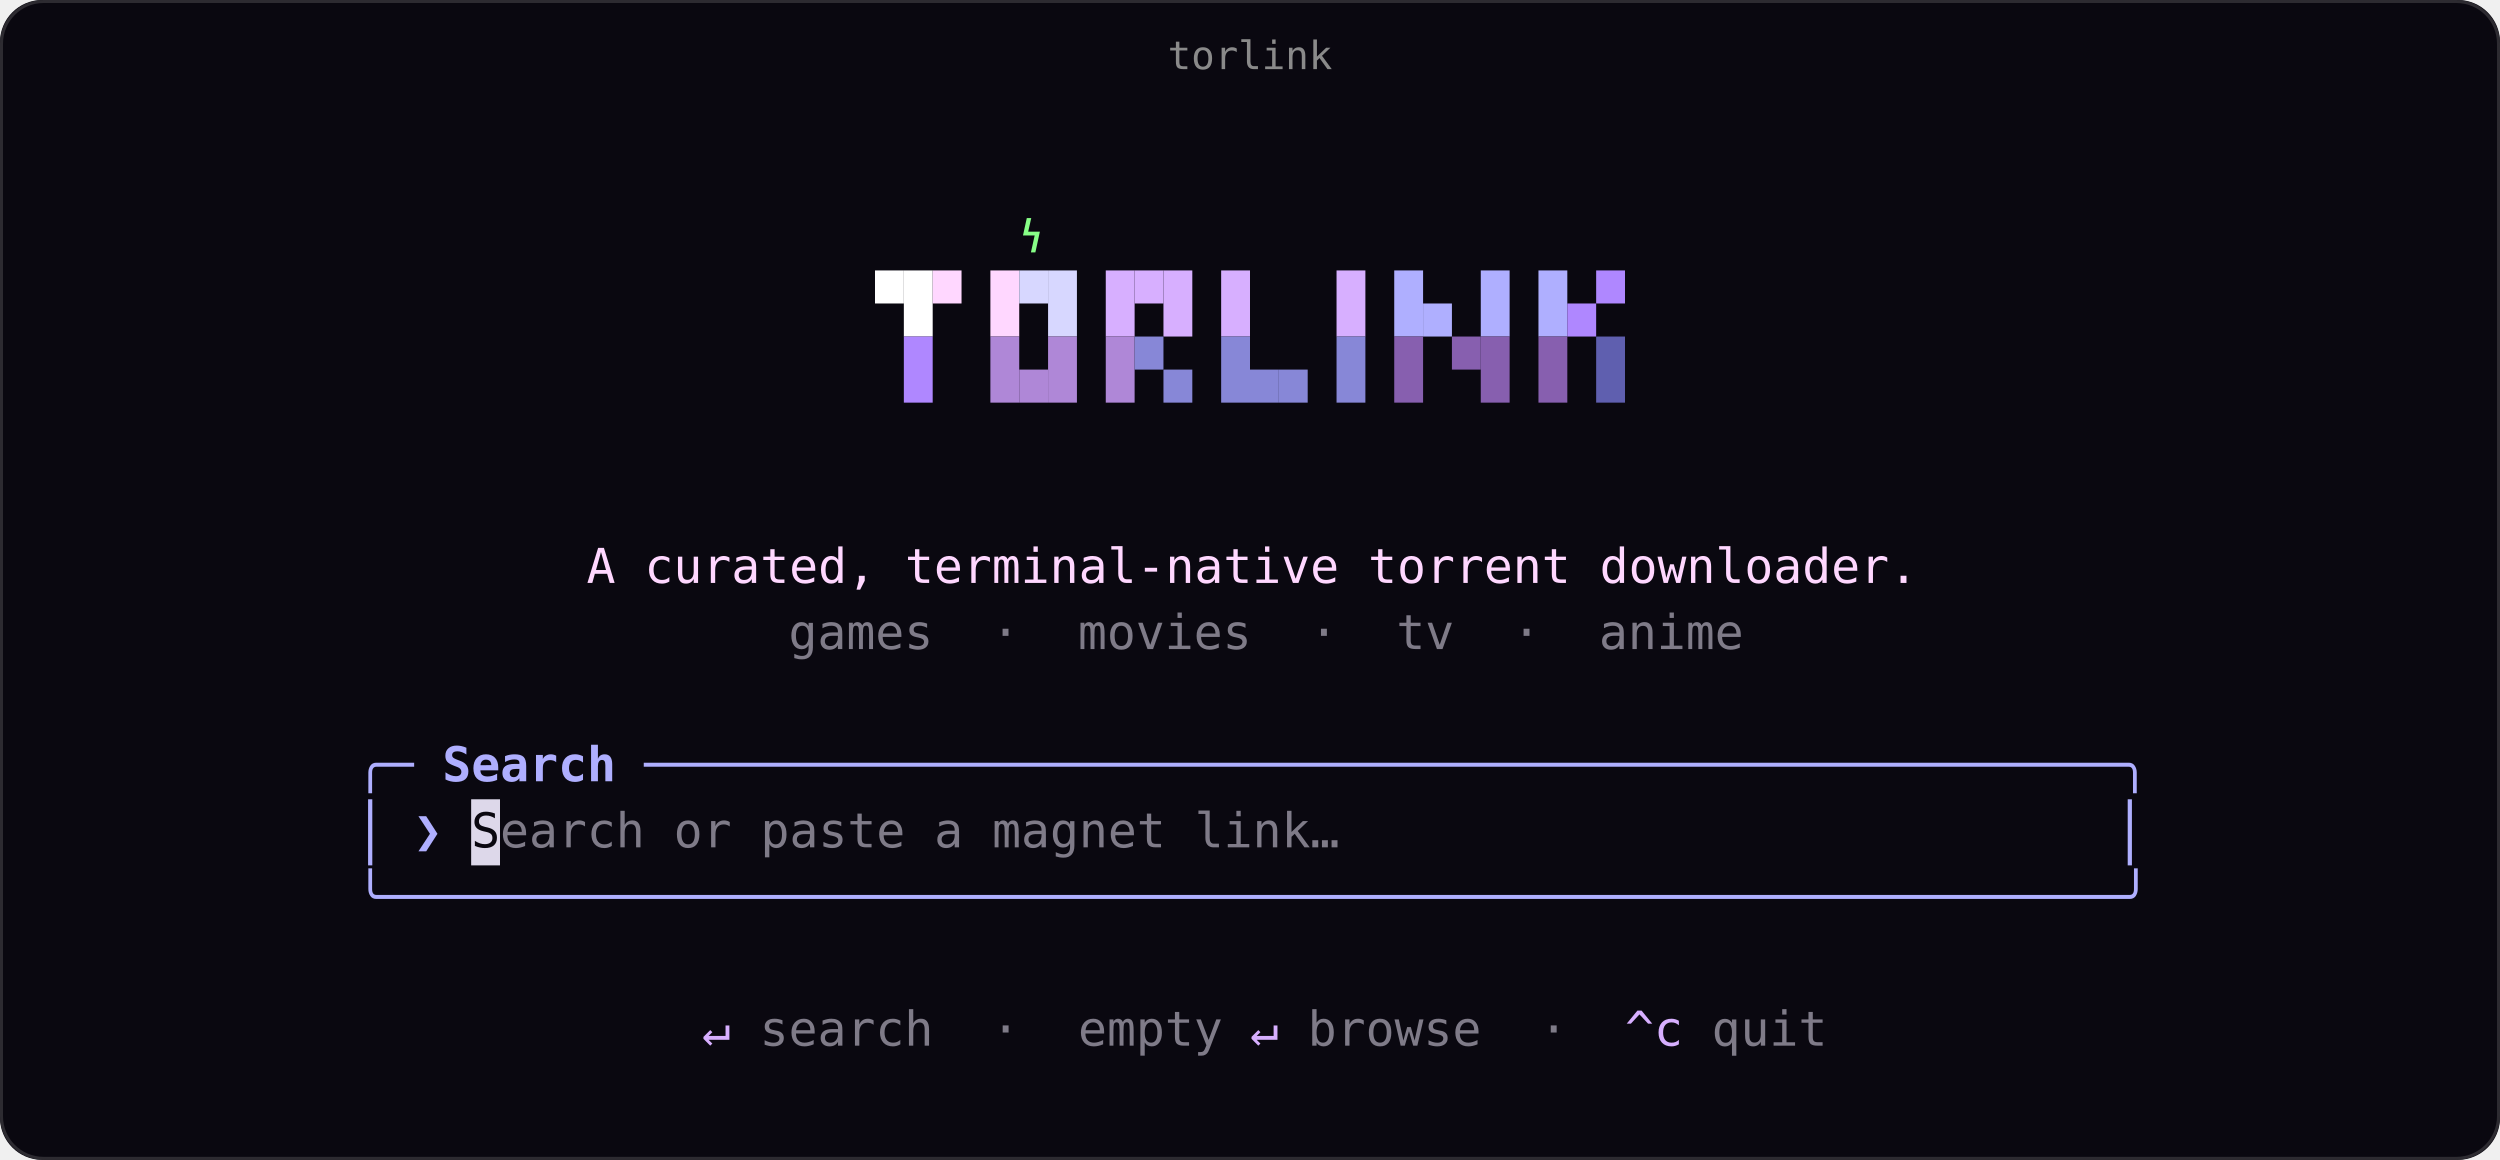
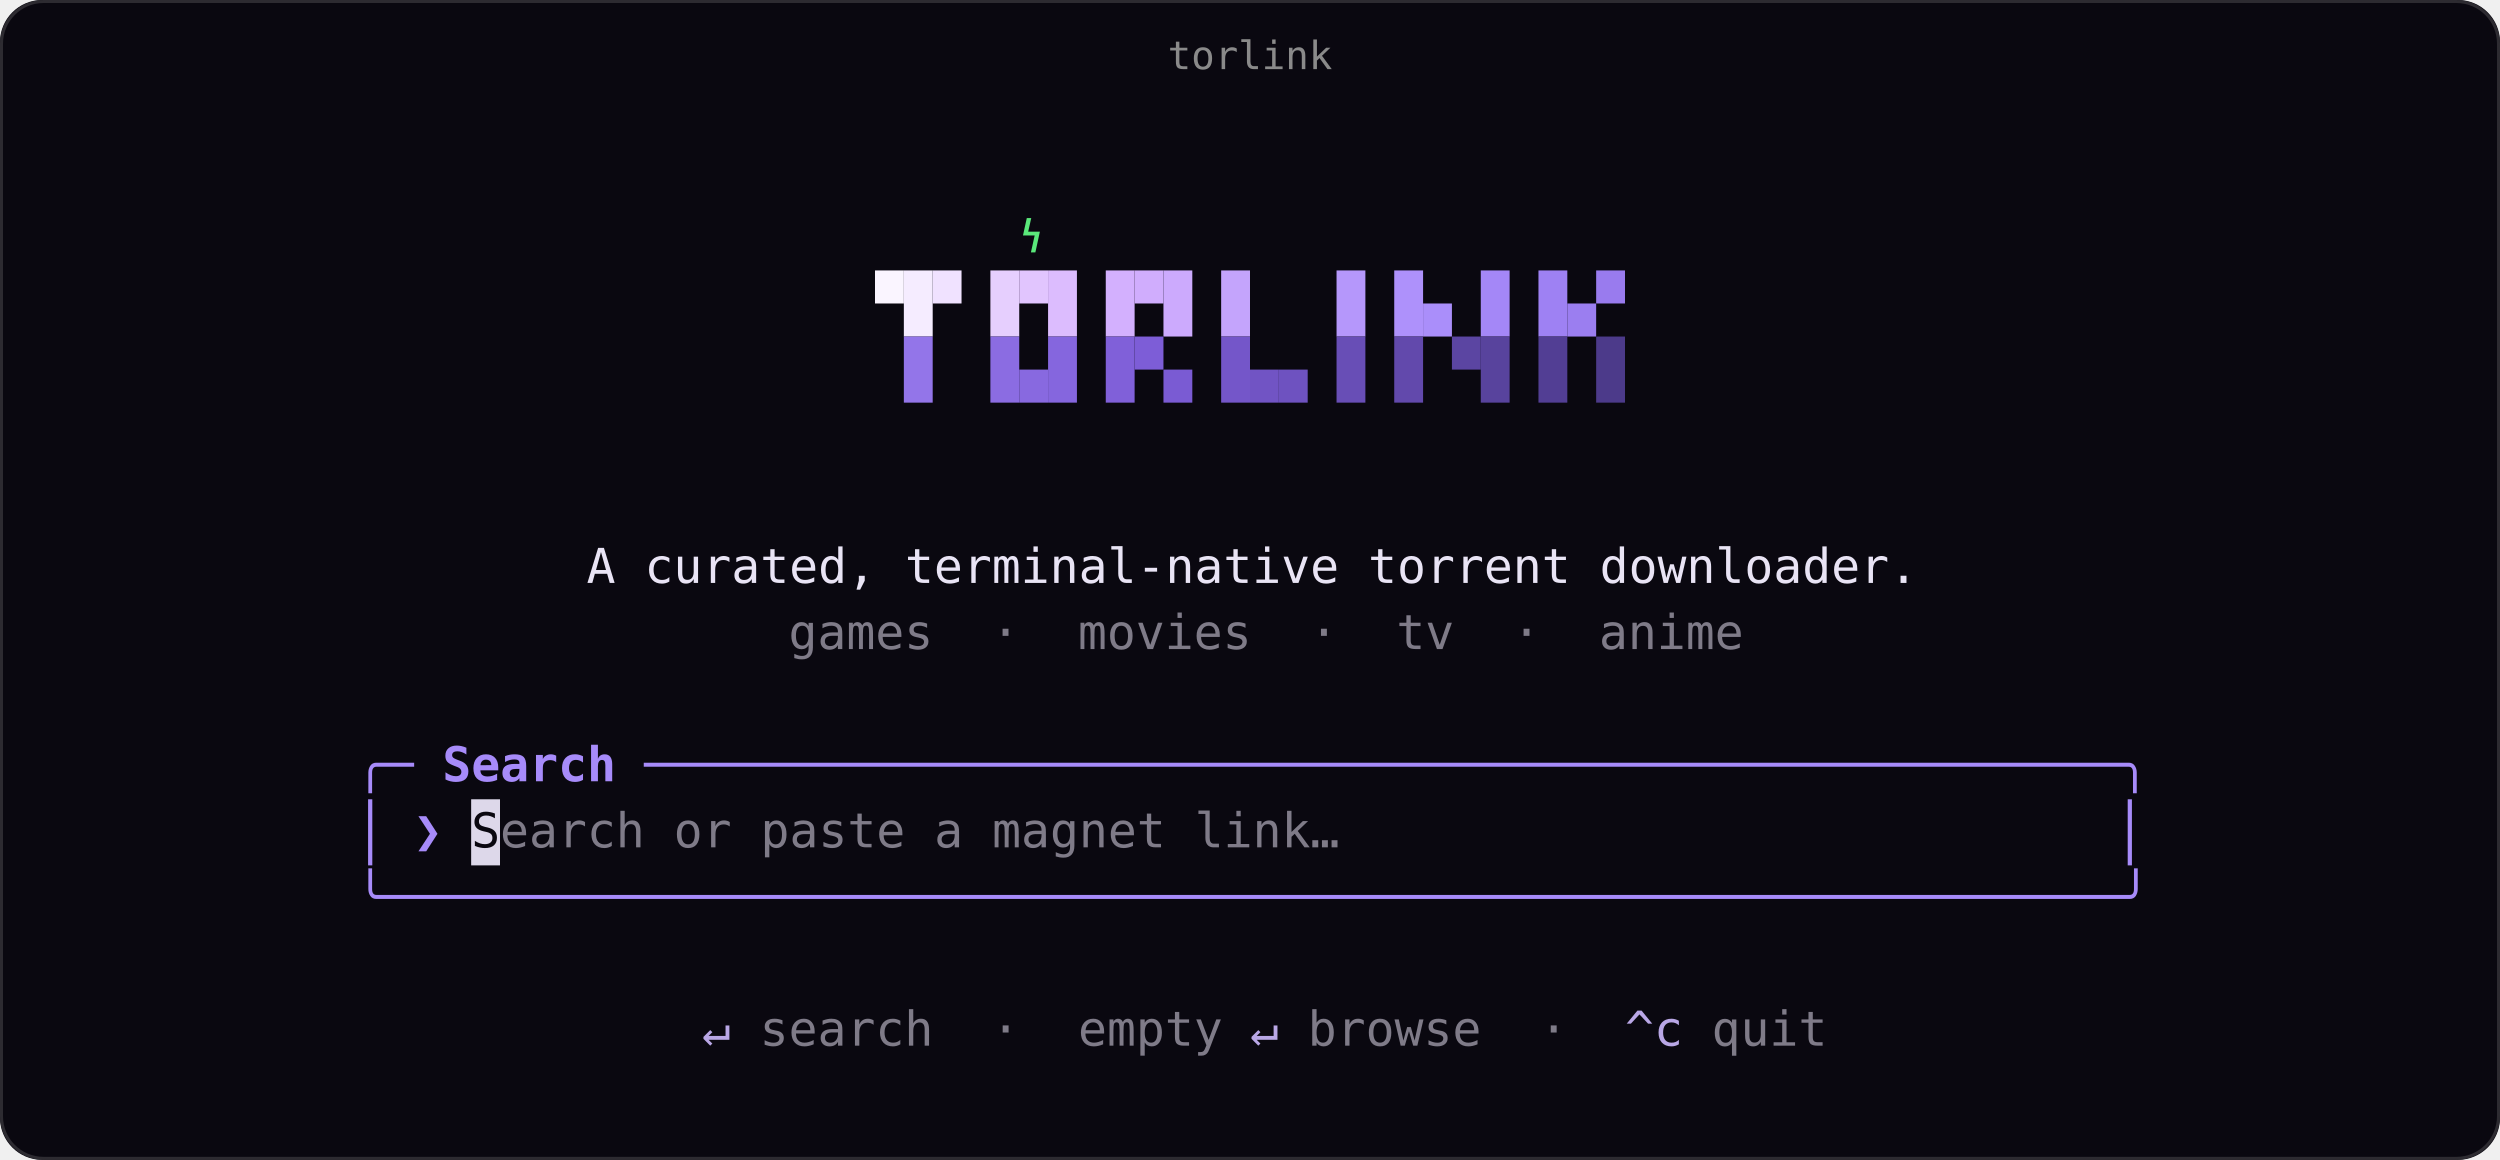
<svg xmlns="http://www.w3.org/2000/svg" width="832" height="386" viewBox="0 0 832 386" style="max-width: 832px; width: 100%; height: auto;" role="img">
  <rect width="100%" height="100%" rx="14" fill="#0a0810" />
  <rect x="0.5" y="0.5" width="831" height="385" rx="14" fill="none" stroke="#2d2b31" stroke-width="1" />
  <text x="416" y="23" text-anchor="middle" font-family="ui-monospace, &quot;Cascadia Mono&quot;, &quot;SF Mono&quot;, Menlo, Consolas, &quot;DejaVu Sans Mono&quot;, monospace" font-size="13" fill="#8a8a8a">torlink</text>
  <g font-family="ui-monospace, &quot;Cascadia Mono&quot;, &quot;SF Mono&quot;, Menlo, Consolas, &quot;DejaVu Sans Mono&quot;, monospace" font-size="16" fill="#ddd8ea">
-     <text x="339.2" y="84" textLength="9.6" lengthAdjust="spacingAndGlyphs" xml:space="preserve" fill="#87ff87" font-weight="600">𐓏</text>
-     <rect x="291.2" y="90" width="9.6" height="11" fill="#ffffff" />
-     <rect x="300.8" y="90" width="9.6" height="22" fill="#ffffff" />
-     <rect x="310.4" y="90" width="9.6" height="11" fill="#ffd7ff" />
-     <rect x="329.6" y="90" width="9.6" height="22" fill="#ffd7ff" />
-     <rect x="339.2" y="90" width="9.6" height="11" fill="#d7d7ff" />
-     <rect x="348.8" y="90" width="9.6" height="22" fill="#d7d7ff" />
-     <rect x="368" y="90" width="9.6" height="22" fill="#d7afff" />
-     <rect x="377.6" y="90" width="9.6" height="11" fill="#d7afff" />
-     <rect x="387.2" y="90" width="9.6" height="22" fill="#d7afff" />
-     <rect x="406.4" y="90" width="9.6" height="22" fill="#d7afff" />
-     <rect x="444.8" y="90" width="9.6" height="22" fill="#d7afff" />
-     <rect x="464" y="90" width="9.6" height="22" fill="#afafff" />
-     <rect x="473.6" y="101" width="9.6" height="11" fill="#afafff" />
-     <rect x="492.8" y="90" width="9.6" height="22" fill="#afafff" />
-     <rect x="512" y="90" width="9.6" height="22" fill="#afafff" />
-     <rect x="521.6" y="101" width="9.6" height="11" fill="#af87ff" />
-     <rect x="531.2" y="90" width="9.6" height="11" fill="#af87ff" />
-     <rect x="300.8" y="112" width="9.6" height="22" fill="#af87ff" />
-     <rect x="329.6" y="112" width="9.6" height="22" fill="#af87d7" />
-     <rect x="339.2" y="123" width="9.6" height="11" fill="#af87d7" />
-     <rect x="348.8" y="112" width="9.6" height="22" fill="#af87d7" />
-     <rect x="368" y="112" width="9.6" height="22" fill="#af87d7" />
-     <rect x="377.6" y="112" width="9.6" height="11" fill="#8787d7" />
-     <rect x="387.2" y="123" width="9.6" height="11" fill="#8787d7" />
-     <rect x="406.4" y="112" width="9.6" height="22" fill="#8787d7" />
-     <rect x="416" y="123" width="9.6" height="11" fill="#8787d7" />
-     <rect x="425.6" y="123" width="9.6" height="11" fill="#8787d7" />
-     <rect x="444.8" y="112" width="9.6" height="22" fill="#8787d7" />
-     <rect x="464" y="112" width="9.6" height="22" fill="#875faf" />
-     <rect x="483.2" y="112" width="9.6" height="11" fill="#875faf" />
-     <rect x="492.8" y="112" width="9.6" height="22" fill="#875faf" />
-     <rect x="512" y="112" width="9.6" height="22" fill="#875faf" />
-     <rect x="531.2" y="112" width="9.6" height="22" fill="#5f5faf" />
-     <text x="195.2" y="194" textLength="441.6" lengthAdjust="spacingAndGlyphs" xml:space="preserve" fill="#ffd7ff">A curated, terminal-native torrent downloader.</text>
+     <text x="339.2" y="84" textLength="9.6" lengthAdjust="spacingAndGlyphs" xml:space="preserve" fill="#5ae87a" font-weight="600">𐓏</text>
+     <rect x="291.2" y="90" width="9.6" height="11" fill="#faf5ff" />
+     <rect x="300.8" y="90" width="9.6" height="22" fill="#f5ecff" />
+     <rect x="310.4" y="90" width="9.6" height="11" fill="#f0e2ff" />
+     <rect x="329.6" y="90" width="9.6" height="22" fill="#e6cffe" />
+     <rect x="339.2" y="90" width="9.6" height="11" fill="#e1c5fe" />
+     <rect x="348.8" y="90" width="9.6" height="22" fill="#dcbcfe" />
+     <rect x="368" y="90" width="9.6" height="22" fill="#d3b0fe" />
+     <rect x="377.6" y="90" width="9.6" height="11" fill="#d0adfd" />
+     <rect x="387.2" y="90" width="9.6" height="22" fill="#ccaafd" />
+     <rect x="406.4" y="90" width="9.6" height="22" fill="#c4a4fc" />
+     <rect x="444.8" y="90" width="9.6" height="22" fill="#b597fb" />
+     <rect x="464" y="90" width="9.6" height="22" fill="#ae91fb" />
+     <rect x="473.6" y="101" width="9.6" height="11" fill="#aa8efa" />
+     <rect x="492.8" y="90" width="9.6" height="22" fill="#a487f7" />
+     <rect x="512" y="90" width="9.6" height="22" fill="#9e81f3" />
+     <rect x="521.6" y="101" width="9.6" height="11" fill="#9b7ef0" />
+     <rect x="531.2" y="90" width="9.6" height="11" fill="#997bee" />
+     <rect x="300.8" y="112" width="9.6" height="22" fill="#9375e9" />
+     <rect x="329.6" y="112" width="9.6" height="22" fill="#8b6ce2" />
+     <rect x="339.2" y="123" width="9.6" height="11" fill="#8869e0" />
+     <rect x="348.8" y="112" width="9.6" height="22" fill="#8566de" />
+     <rect x="368" y="112" width="9.6" height="22" fill="#8060d9" />
+     <rect x="377.6" y="112" width="9.6" height="11" fill="#7d5dd7" />
+     <rect x="387.2" y="123" width="9.6" height="11" fill="#7a5bd3" />
+     <rect x="406.4" y="112" width="9.6" height="22" fill="#7456c9" />
+     <rect x="416" y="123" width="9.6" height="11" fill="#7154c4" />
+     <rect x="425.6" y="123" width="9.6" height="11" fill="#6e52c0" />
+     <rect x="444.8" y="112" width="9.6" height="22" fill="#684eb6" />
+     <rect x="464" y="112" width="9.6" height="22" fill="#6249ac" />
+     <rect x="483.2" y="112" width="9.6" height="11" fill="#5b45a2" />
+     <rect x="492.8" y="112" width="9.6" height="22" fill="#58439d" />
+     <rect x="512" y="112" width="9.6" height="22" fill="#523e94" />
+     <rect x="531.2" y="112" width="9.6" height="22" fill="#4c3a8a" />
+     <text x="195.2" y="194" textLength="441.6" lengthAdjust="spacingAndGlyphs" xml:space="preserve" fill="#e9e4f5">A curated, terminal-native torrent downloader.</text>
    <text x="262.4" y="216" textLength="316.8" lengthAdjust="spacingAndGlyphs" xml:space="preserve" fill-opacity="0.55">games  ·  movies  ·  tv  ·  anime</text>
-     <text x="118.4" y="260" textLength="19.2" lengthAdjust="spacingAndGlyphs" xml:space="preserve" fill="#afafff">╭─</text>
-     <text x="147.2" y="260" textLength="57.6" lengthAdjust="spacingAndGlyphs" xml:space="preserve" fill="#afafff" font-weight="600">Search</text>
-     <text x="214.4" y="260" textLength="499.2" lengthAdjust="spacingAndGlyphs" xml:space="preserve" fill="#afafff">───────────────────────────────────────────────────╮</text>
-     <rect x="122.5" y="266" width="1.4" height="22" fill="#afafff" />
-     <text x="137.6" y="282" textLength="9.6" lengthAdjust="spacingAndGlyphs" xml:space="preserve" fill="#afafff">❯</text>
+     <text x="118.4" y="260" textLength="19.2" lengthAdjust="spacingAndGlyphs" xml:space="preserve" fill="#a78bfa">╭─</text>
+     <text x="147.2" y="260" textLength="57.6" lengthAdjust="spacingAndGlyphs" xml:space="preserve" fill="#a78bfa" font-weight="600">Search</text>
+     <text x="214.4" y="260" textLength="499.2" lengthAdjust="spacingAndGlyphs" xml:space="preserve" fill="#a78bfa">───────────────────────────────────────────────────╮</text>
+     <rect x="122.5" y="266" width="1.4" height="22" fill="#a78bfa" />
+     <text x="137.6" y="282" textLength="9.6" lengthAdjust="spacingAndGlyphs" xml:space="preserve" fill="#a78bfa">❯</text>
    <rect x="156.8" y="266" width="9.6" height="22" fill="#ddd8ea" />
    <text x="156.8" y="282" textLength="9.6" lengthAdjust="spacingAndGlyphs" xml:space="preserve" fill="#0a0810">S</text>
    <text x="166.4" y="282" textLength="278.4" lengthAdjust="spacingAndGlyphs" xml:space="preserve" fill-opacity="0.55">earch or paste a magnet link…</text>
-     <rect x="708.1" y="266" width="1.4" height="22" fill="#afafff" />
-     <text x="118.4" y="304" textLength="595.2" lengthAdjust="spacingAndGlyphs" xml:space="preserve" fill="#afafff">╰────────────────────────────────────────────────────────────╯</text>
-     <text x="233.6" y="348" textLength="9.6" lengthAdjust="spacingAndGlyphs" xml:space="preserve" fill="#d7afff">↵</text>
+     <rect x="708.1" y="266" width="1.4" height="22" fill="#a78bfa" />
+     <text x="118.4" y="304" textLength="595.2" lengthAdjust="spacingAndGlyphs" xml:space="preserve" fill="#a78bfa">╰────────────────────────────────────────────────────────────╯</text>
+     <text x="233.6" y="348" textLength="9.6" lengthAdjust="spacingAndGlyphs" xml:space="preserve" fill="#b9a7e6">↵</text>
    <text x="252.8" y="348" textLength="153.6" lengthAdjust="spacingAndGlyphs" xml:space="preserve" fill-opacity="0.55">search  ·  empty</text>
-     <text x="416" y="348" textLength="9.6" lengthAdjust="spacingAndGlyphs" xml:space="preserve" fill="#d7afff">↵</text>
+     <text x="416" y="348" textLength="9.6" lengthAdjust="spacingAndGlyphs" xml:space="preserve" fill="#b9a7e6">↵</text>
    <text x="435.2" y="348" textLength="86.4" lengthAdjust="spacingAndGlyphs" xml:space="preserve" fill-opacity="0.55">browse  ·</text>
-     <text x="540.8" y="348" textLength="19.2" lengthAdjust="spacingAndGlyphs" xml:space="preserve" fill="#d7afff">^c</text>
+     <text x="540.8" y="348" textLength="19.2" lengthAdjust="spacingAndGlyphs" xml:space="preserve" fill="#b9a7e6">^c</text>
    <text x="569.6" y="348" textLength="38.4" lengthAdjust="spacingAndGlyphs" xml:space="preserve" fill-opacity="0.55">quit</text>
  </g>
</svg>
